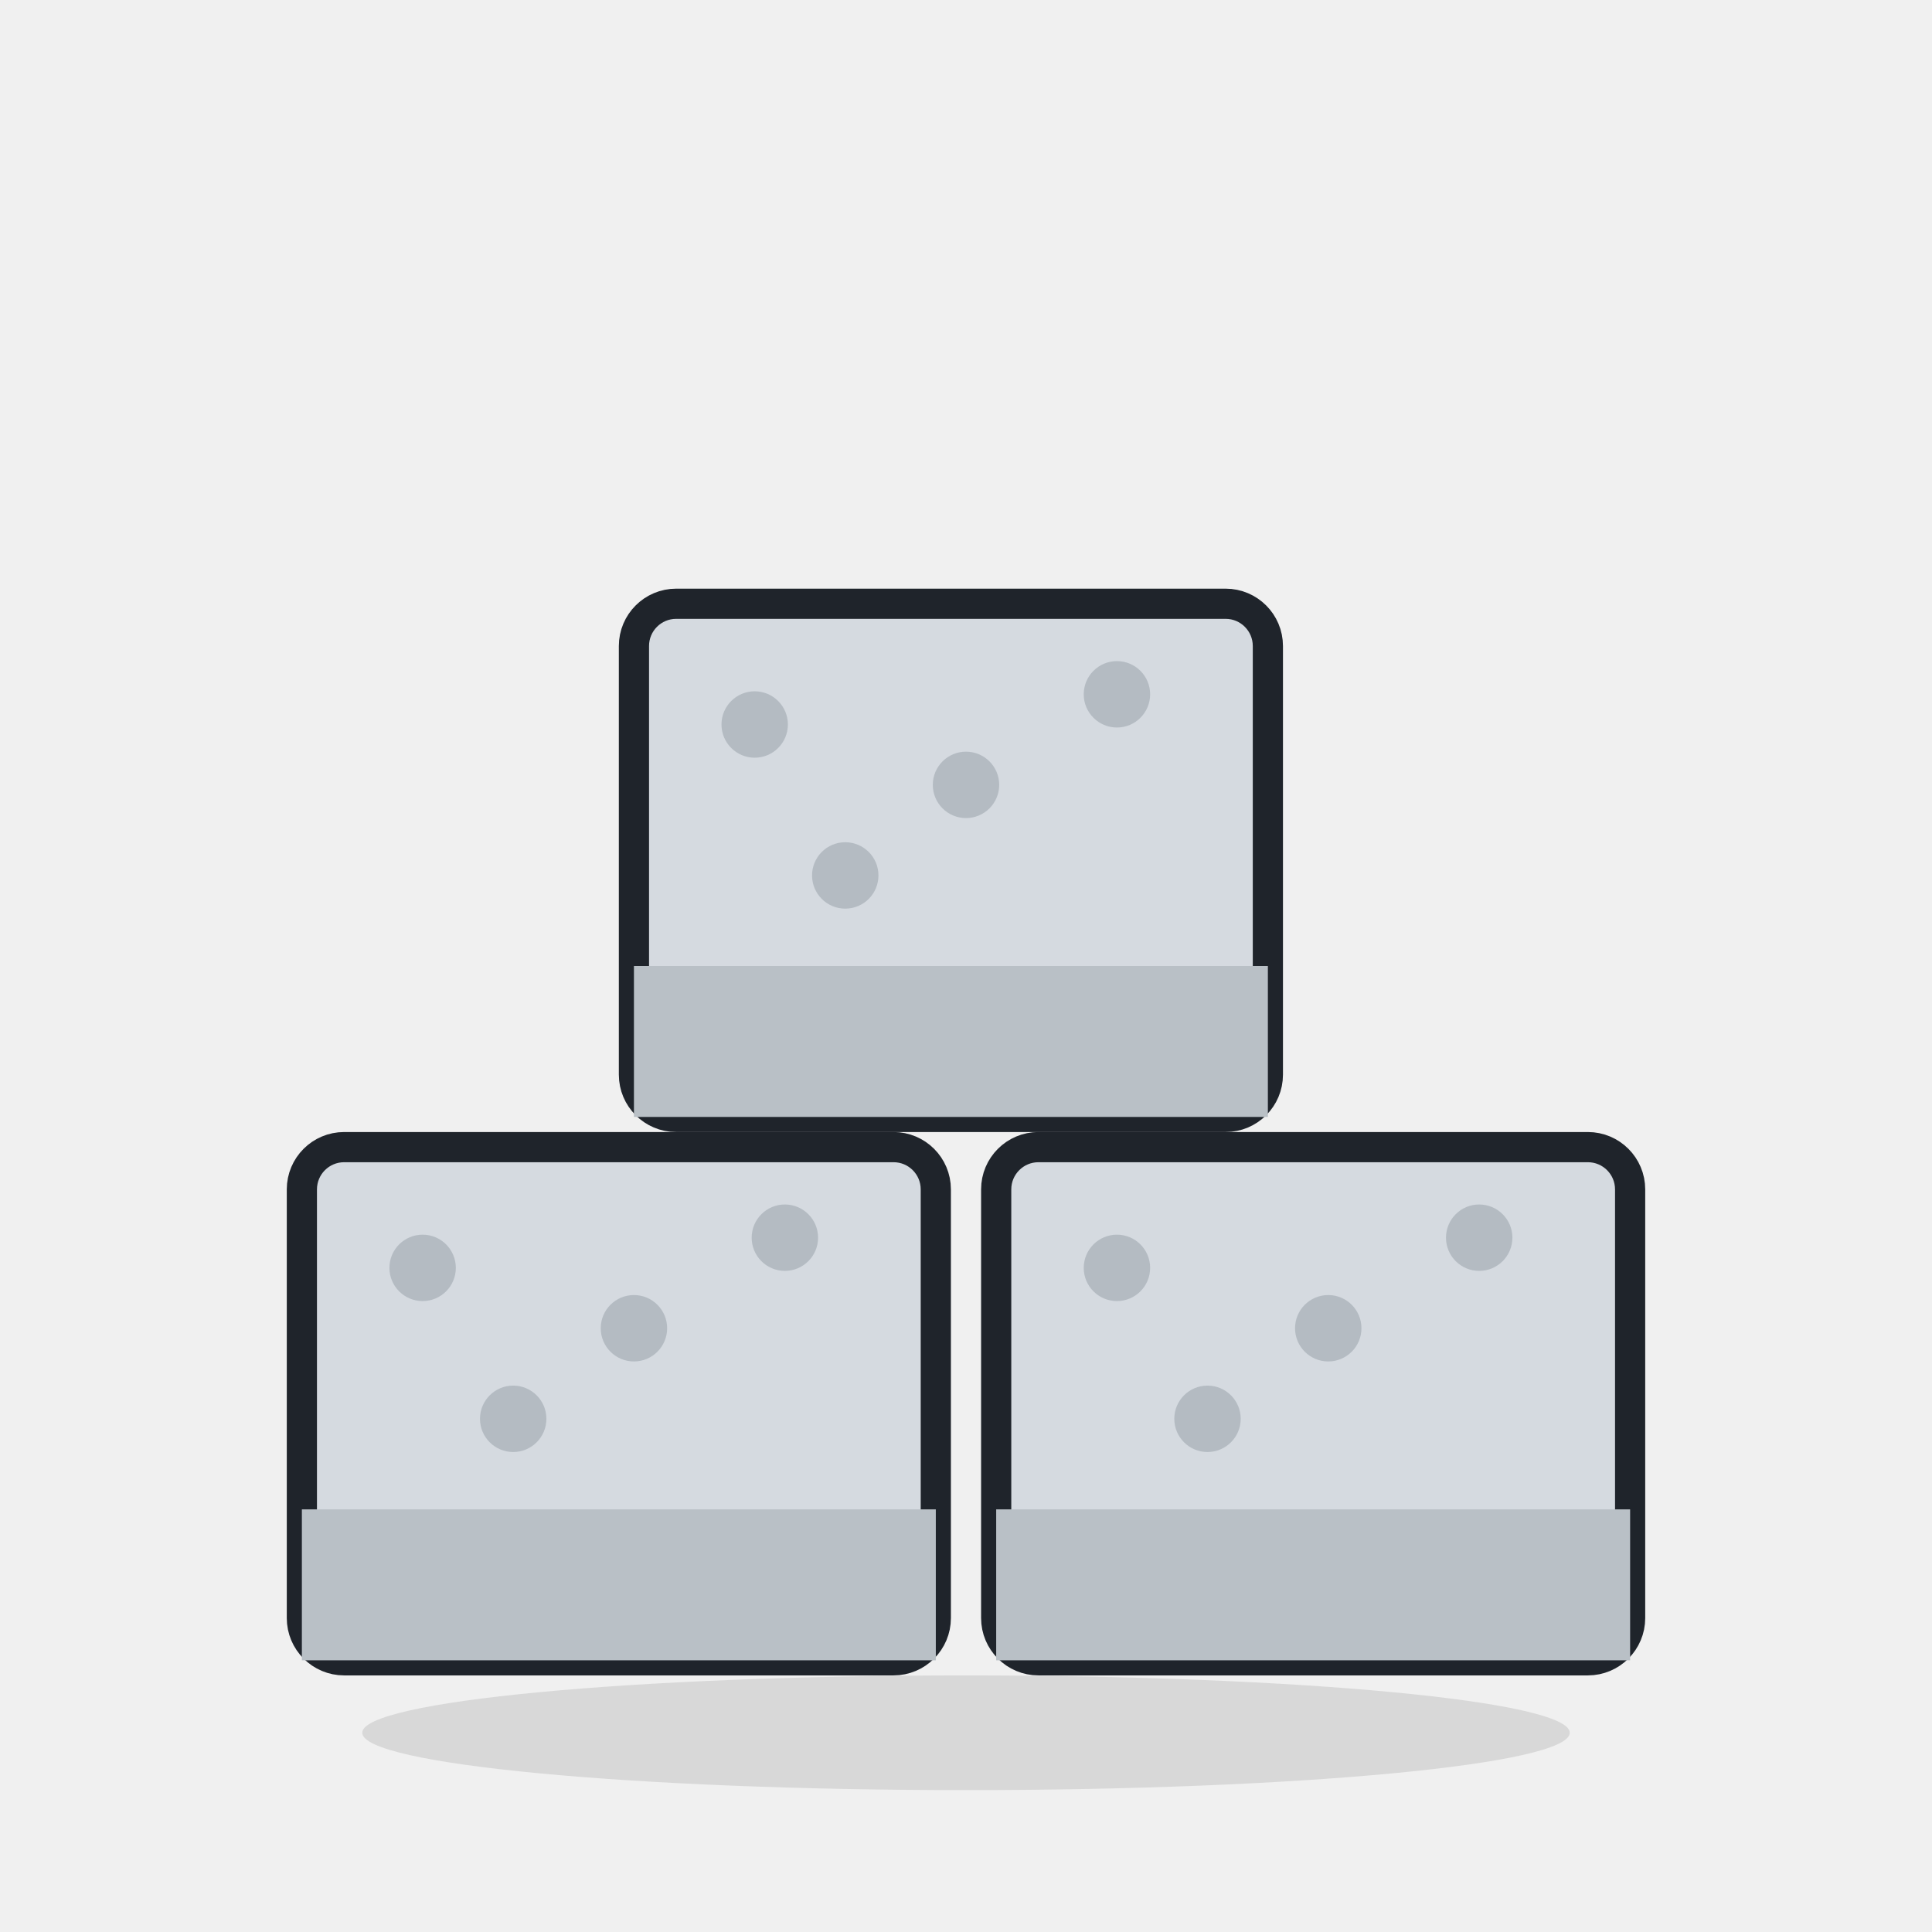
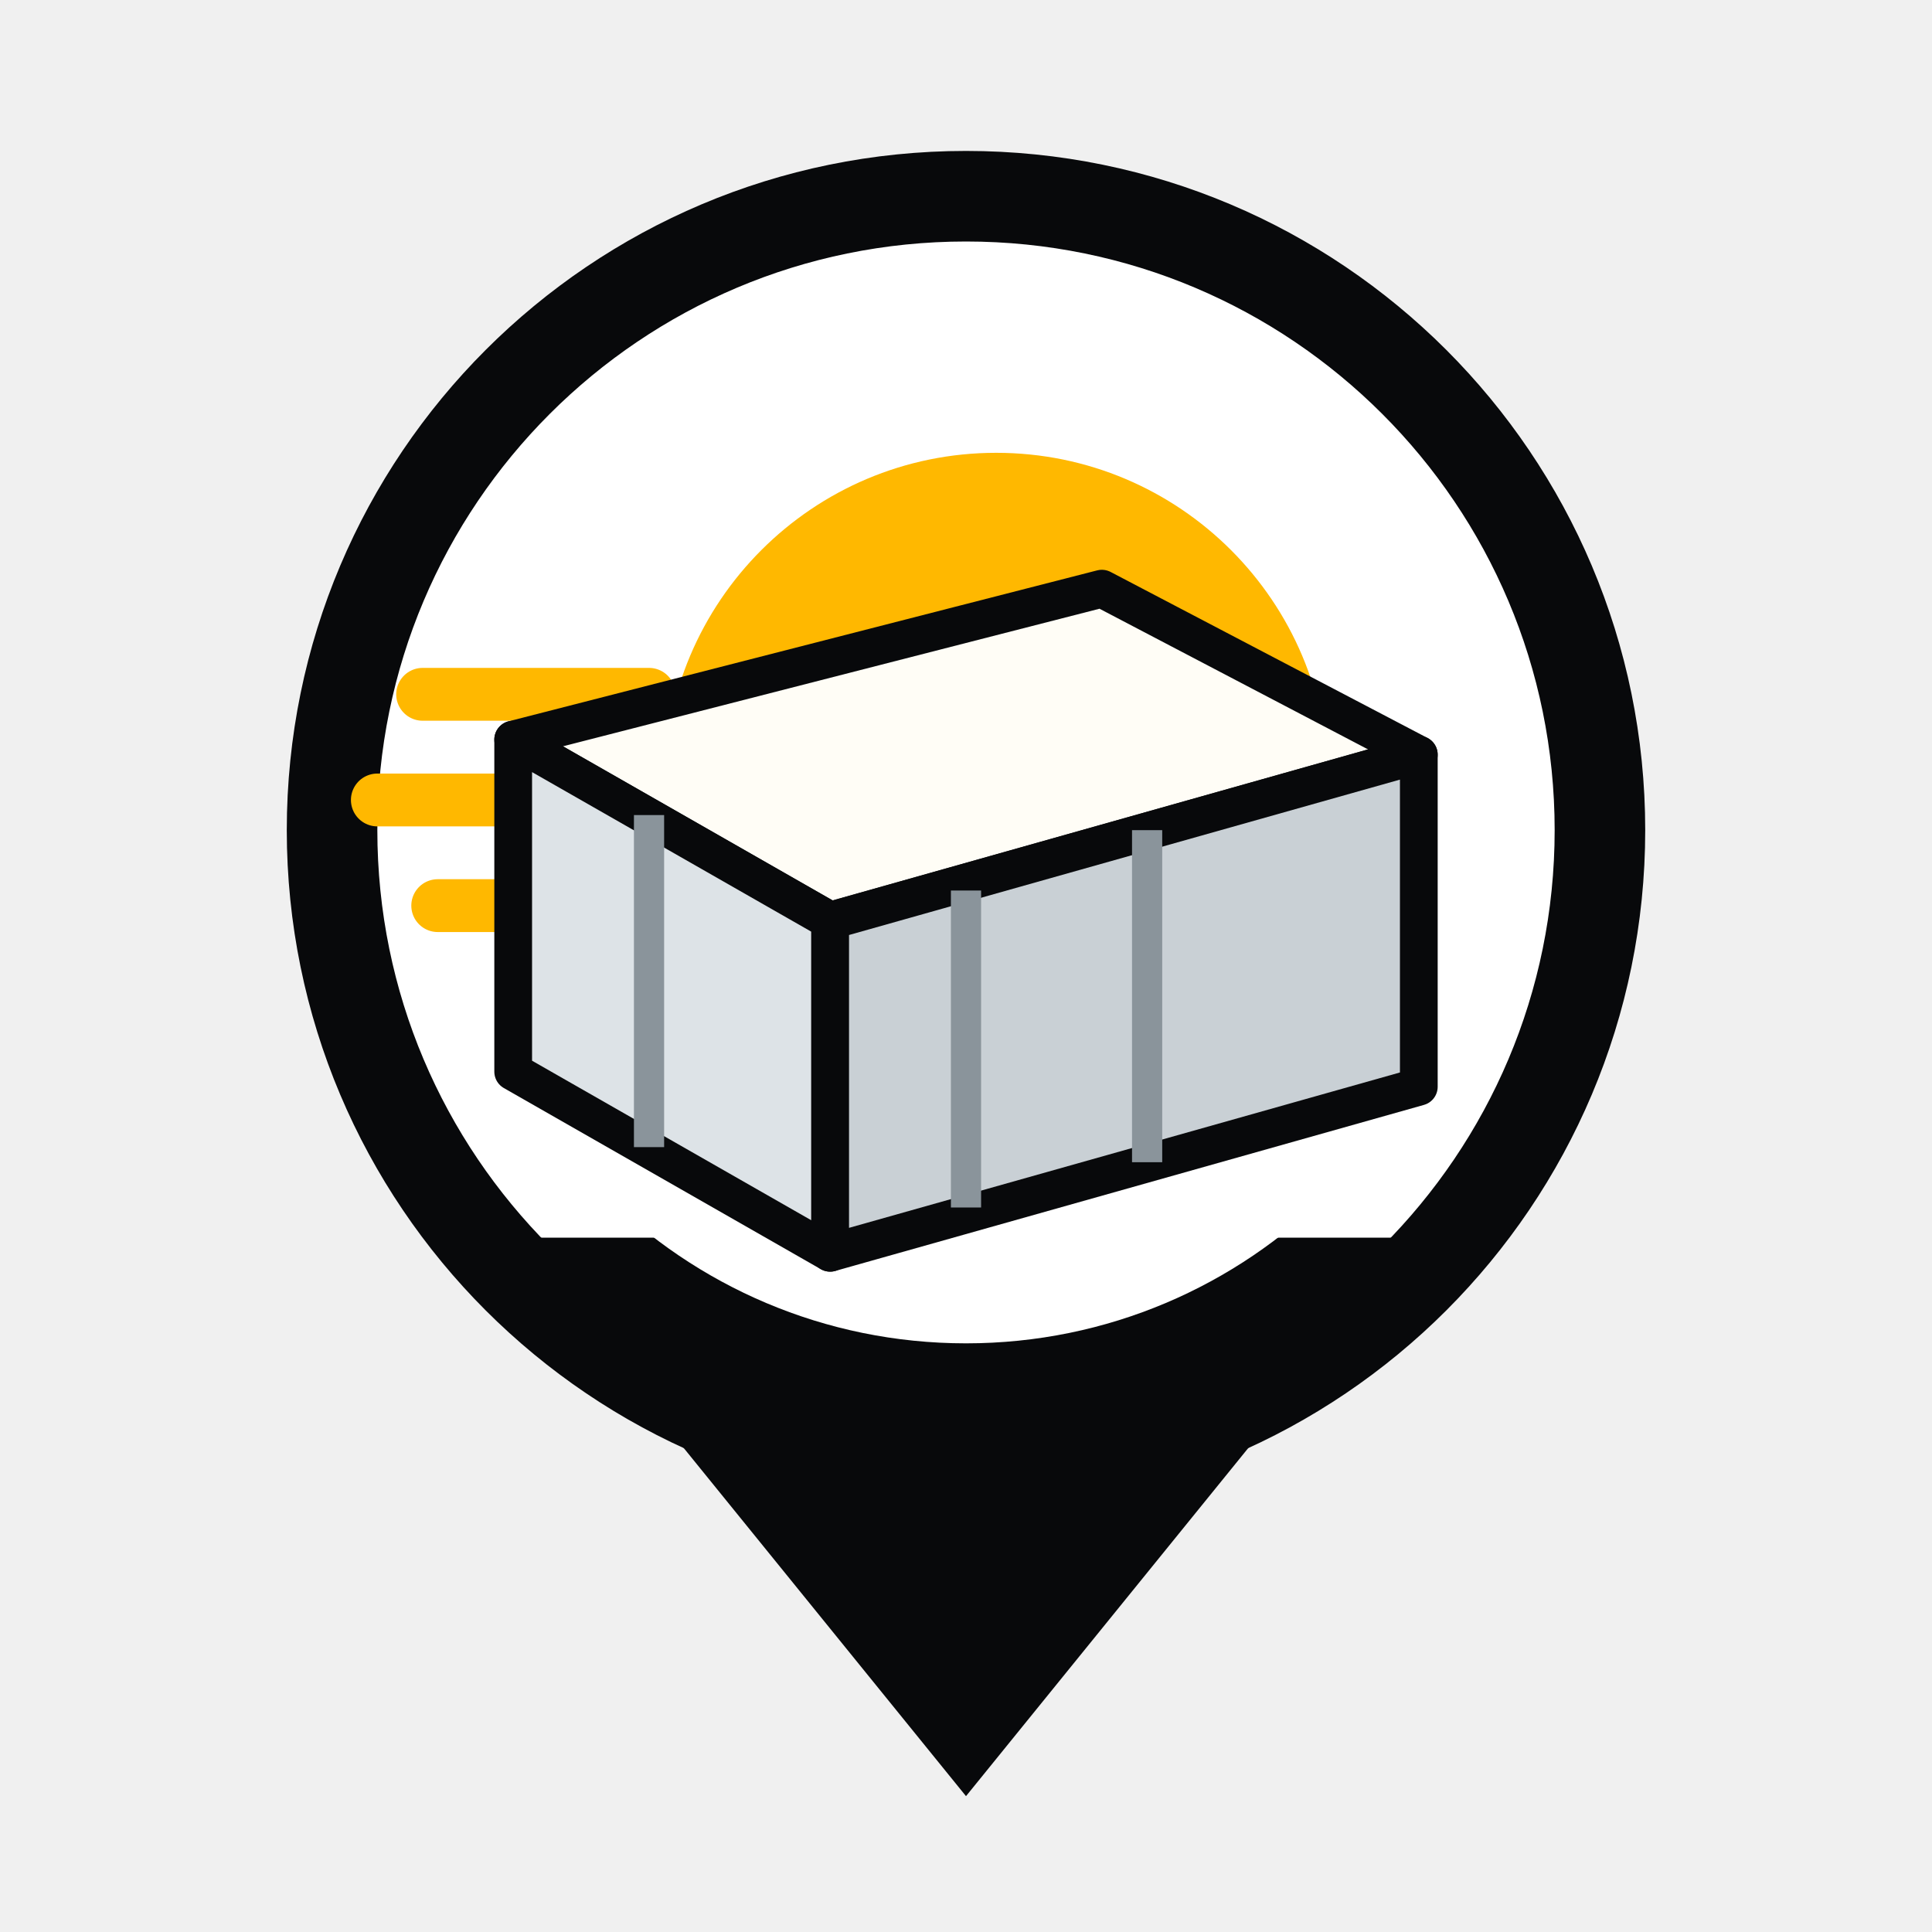
- <svg xmlns="http://www.w3.org/2000/svg" viewBox="0 0 64 64">
-   <ellipse cx="32" cy="57.4" rx="20" ry="1.9" fill="#000" opacity="0.10" />
-   <rect x="10" y="38" width="21" height="17" rx="1.4" fill="#D5DAE0" stroke="#1F242B" stroke-width="1" stroke-linejoin="round" />
-   <rect x="10" y="50" width="21" height="5" fill="#B9C0C6" />
-   <circle cx="14" cy="42" r="1.1" fill="#99A2AA" opacity="0.55" />
-   <circle cx="21" cy="44" r="1.1" fill="#99A2AA" opacity="0.55" />
-   <circle cx="26" cy="41" r="1.1" fill="#99A2AA" opacity="0.55" />
-   <circle cx="17" cy="47" r="1.1" fill="#99A2AA" opacity="0.55" />
-   <rect x="33" y="38" width="21" height="17" rx="1.4" fill="#D5DAE0" stroke="#1F242B" stroke-width="1" stroke-linejoin="round" />
-   <rect x="33" y="50" width="21" height="5" fill="#B9C0C6" />
-   <circle cx="37" cy="42" r="1.1" fill="#99A2AA" opacity="0.55" />
-   <circle cx="44" cy="44" r="1.1" fill="#99A2AA" opacity="0.55" />
-   <circle cx="49" cy="41" r="1.1" fill="#99A2AA" opacity="0.55" />
-   <circle cx="40" cy="47" r="1.1" fill="#99A2AA" opacity="0.55" />
-   <rect x="21" y="20" width="21" height="17" rx="1.4" fill="#D5DAE0" stroke="#1F242B" stroke-width="1" stroke-linejoin="round" />
-   <rect x="21" y="32" width="21" height="5" fill="#B9C0C6" />
-   <circle cx="25" cy="24" r="1.1" fill="#99A2AA" opacity="0.55" />
-   <circle cx="32" cy="26" r="1.1" fill="#99A2AA" opacity="0.55" />
-   <circle cx="37" cy="23" r="1.1" fill="#99A2AA" opacity="0.55" />
-   <circle cx="28" cy="29" r="1.1" fill="#99A2AA" opacity="0.55" />
+ <svg xmlns="http://www.w3.org/2000/svg" width="128" height="128" viewBox="0 0 128 128" role="img" aria-labelledby="title desc">
+   <circle cx="64" cy="55" r="42" fill="#FFFFFF" stroke="#08090B" stroke-width="6" />
+   <path d="M34 82 L64 119 L94 82" fill="#08090B" />
+   <circle cx="64" cy="55" r="34" fill="#FFFFFF" />
+   <circle cx="66" cy="52" r="22" fill="#FFB800" />
+   <path d="M28 46 H43 M25 53 H37 M29 60 H39" stroke="#FFB800" stroke-width="3.5" stroke-linecap="round" />
+   <path d="M34 49 L73 39 L94 50 L55 61 Z" fill="#FFFDF6" stroke="#08090B" stroke-width="2.5" stroke-linejoin="round" />
+   <path d="M34 49 L55 61 L55 83 L34 71 Z" fill="#DDE3E7" stroke="#08090B" stroke-width="2.5" stroke-linejoin="round" />
+   <path d="M55 61 L94 50 L94 72 L55 83 Z" fill="#C9D0D5" stroke="#08090B" stroke-width="2.5" stroke-linejoin="round" />
+   <path d="M43 54 L43 76 M64 59 L64 80 M76 55 L76 77" stroke="#8A949B" stroke-width="2" />
</svg>
